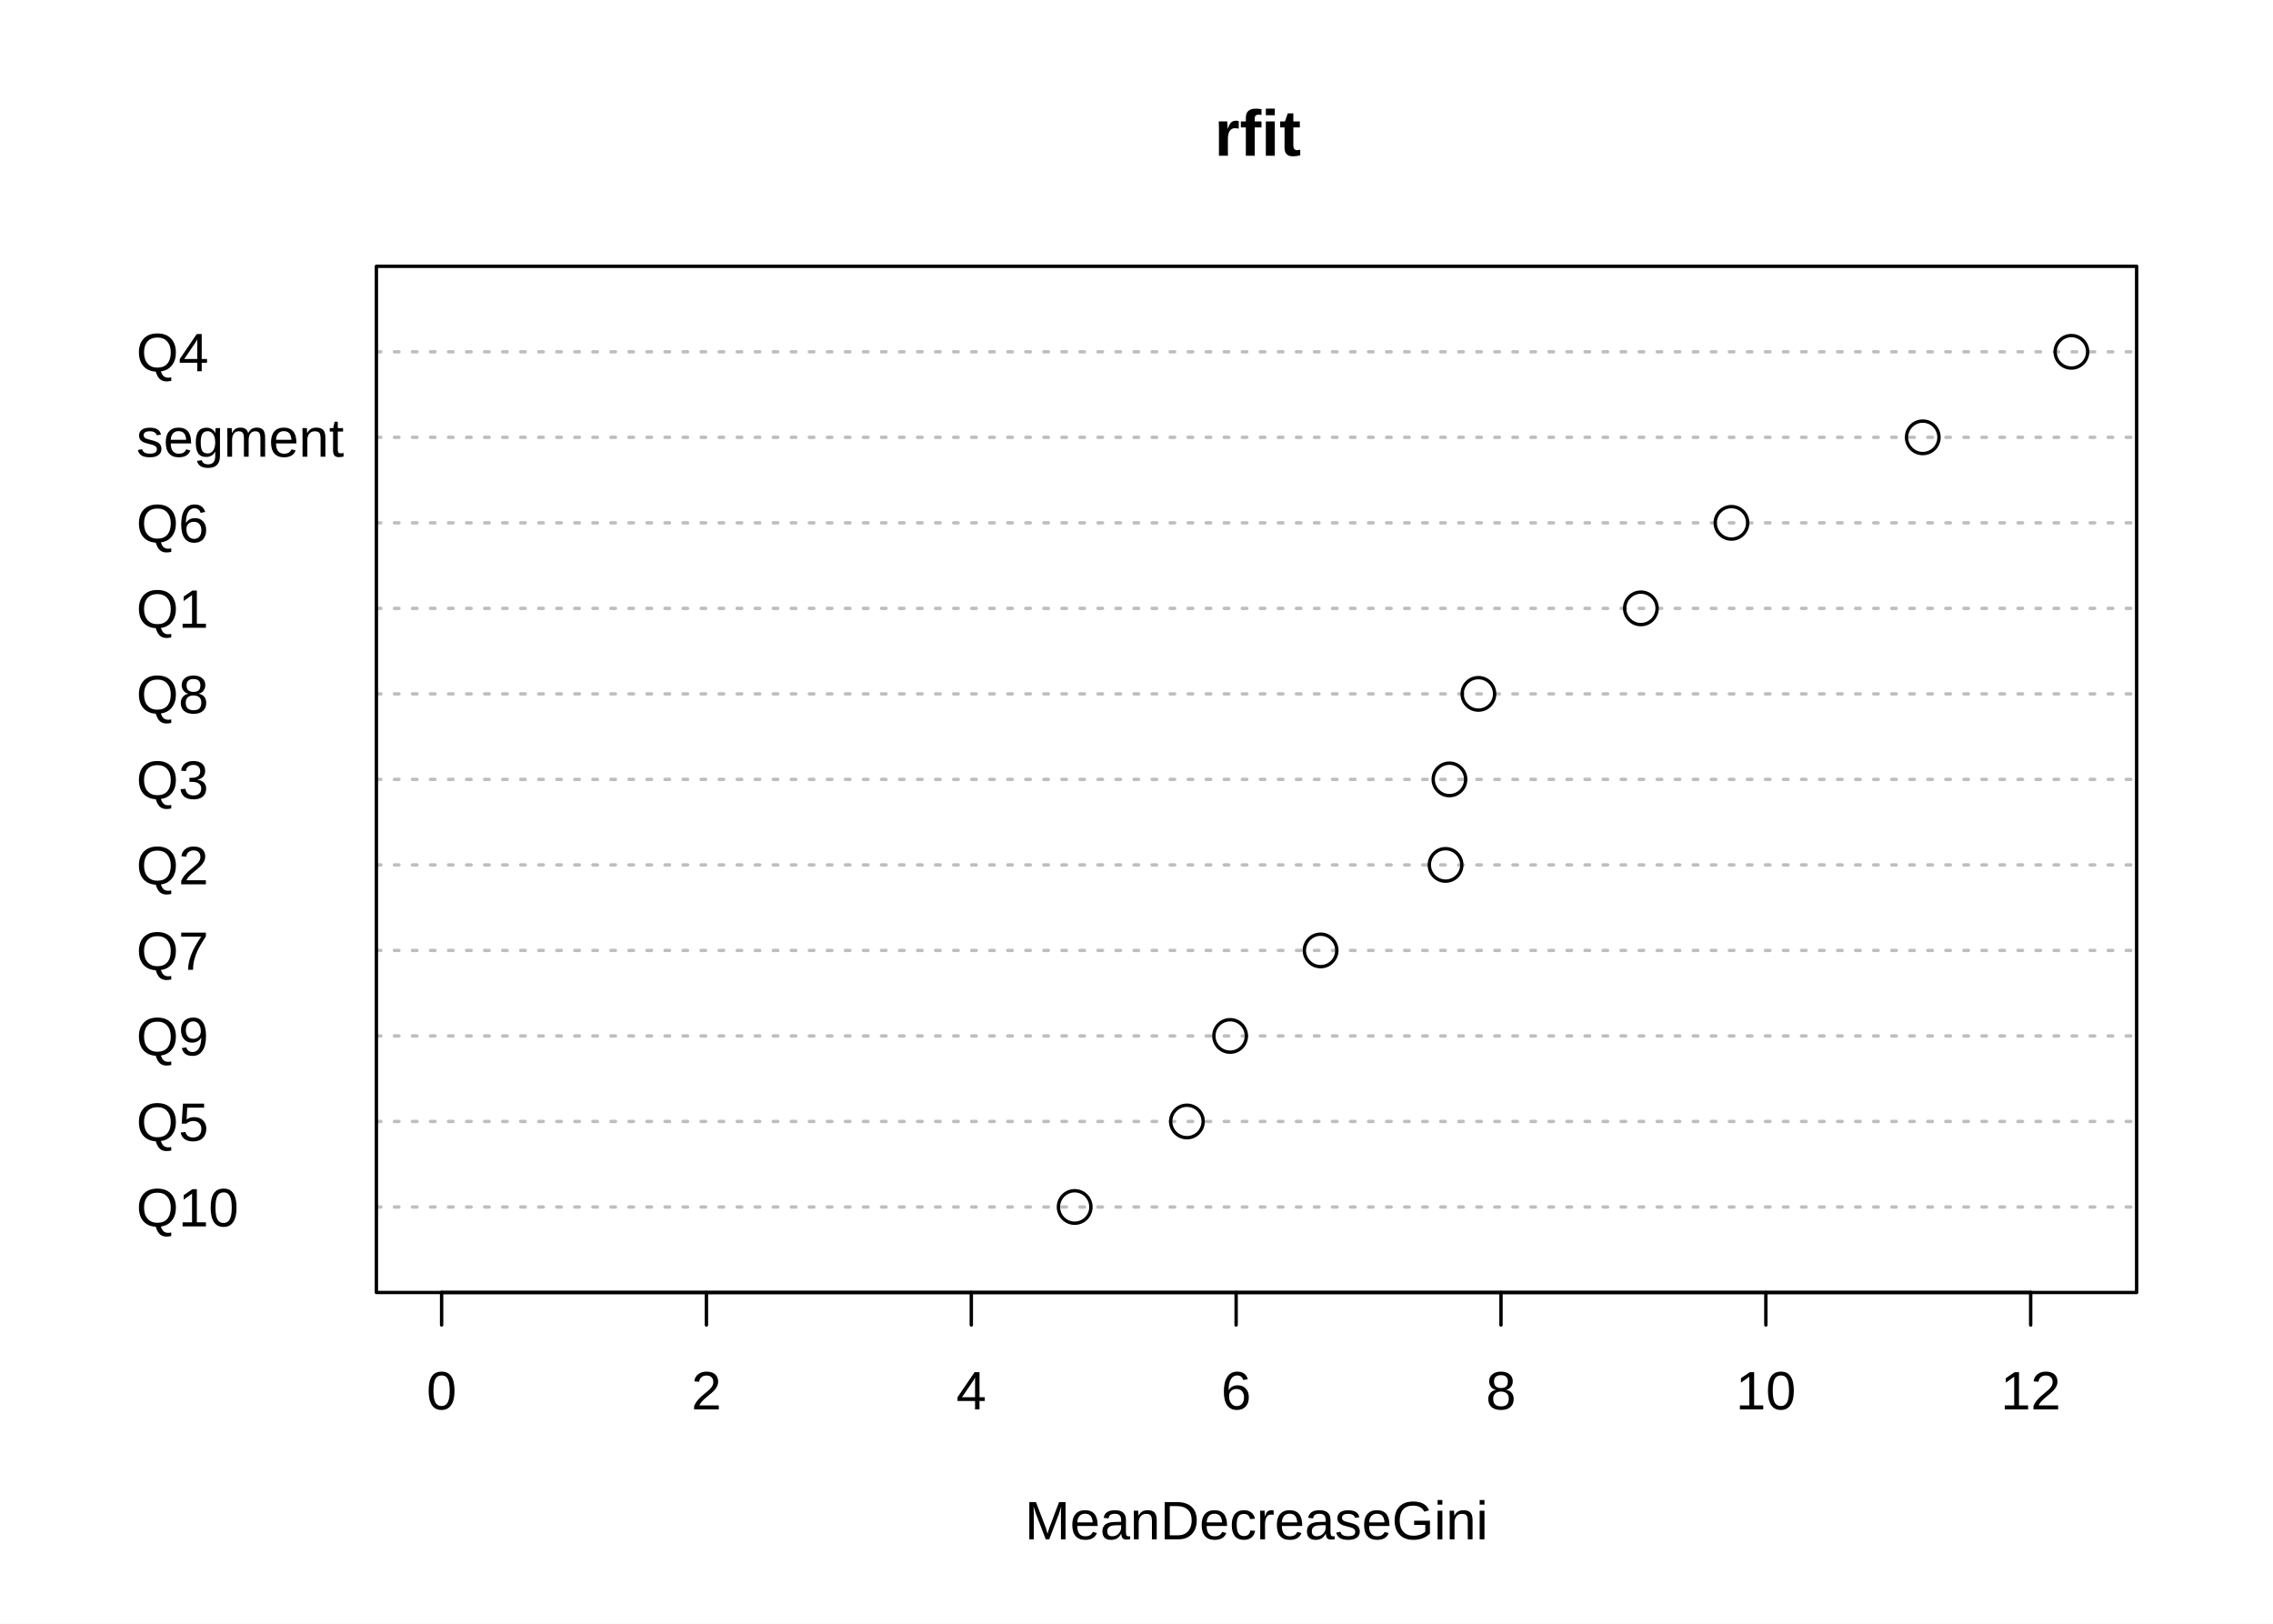
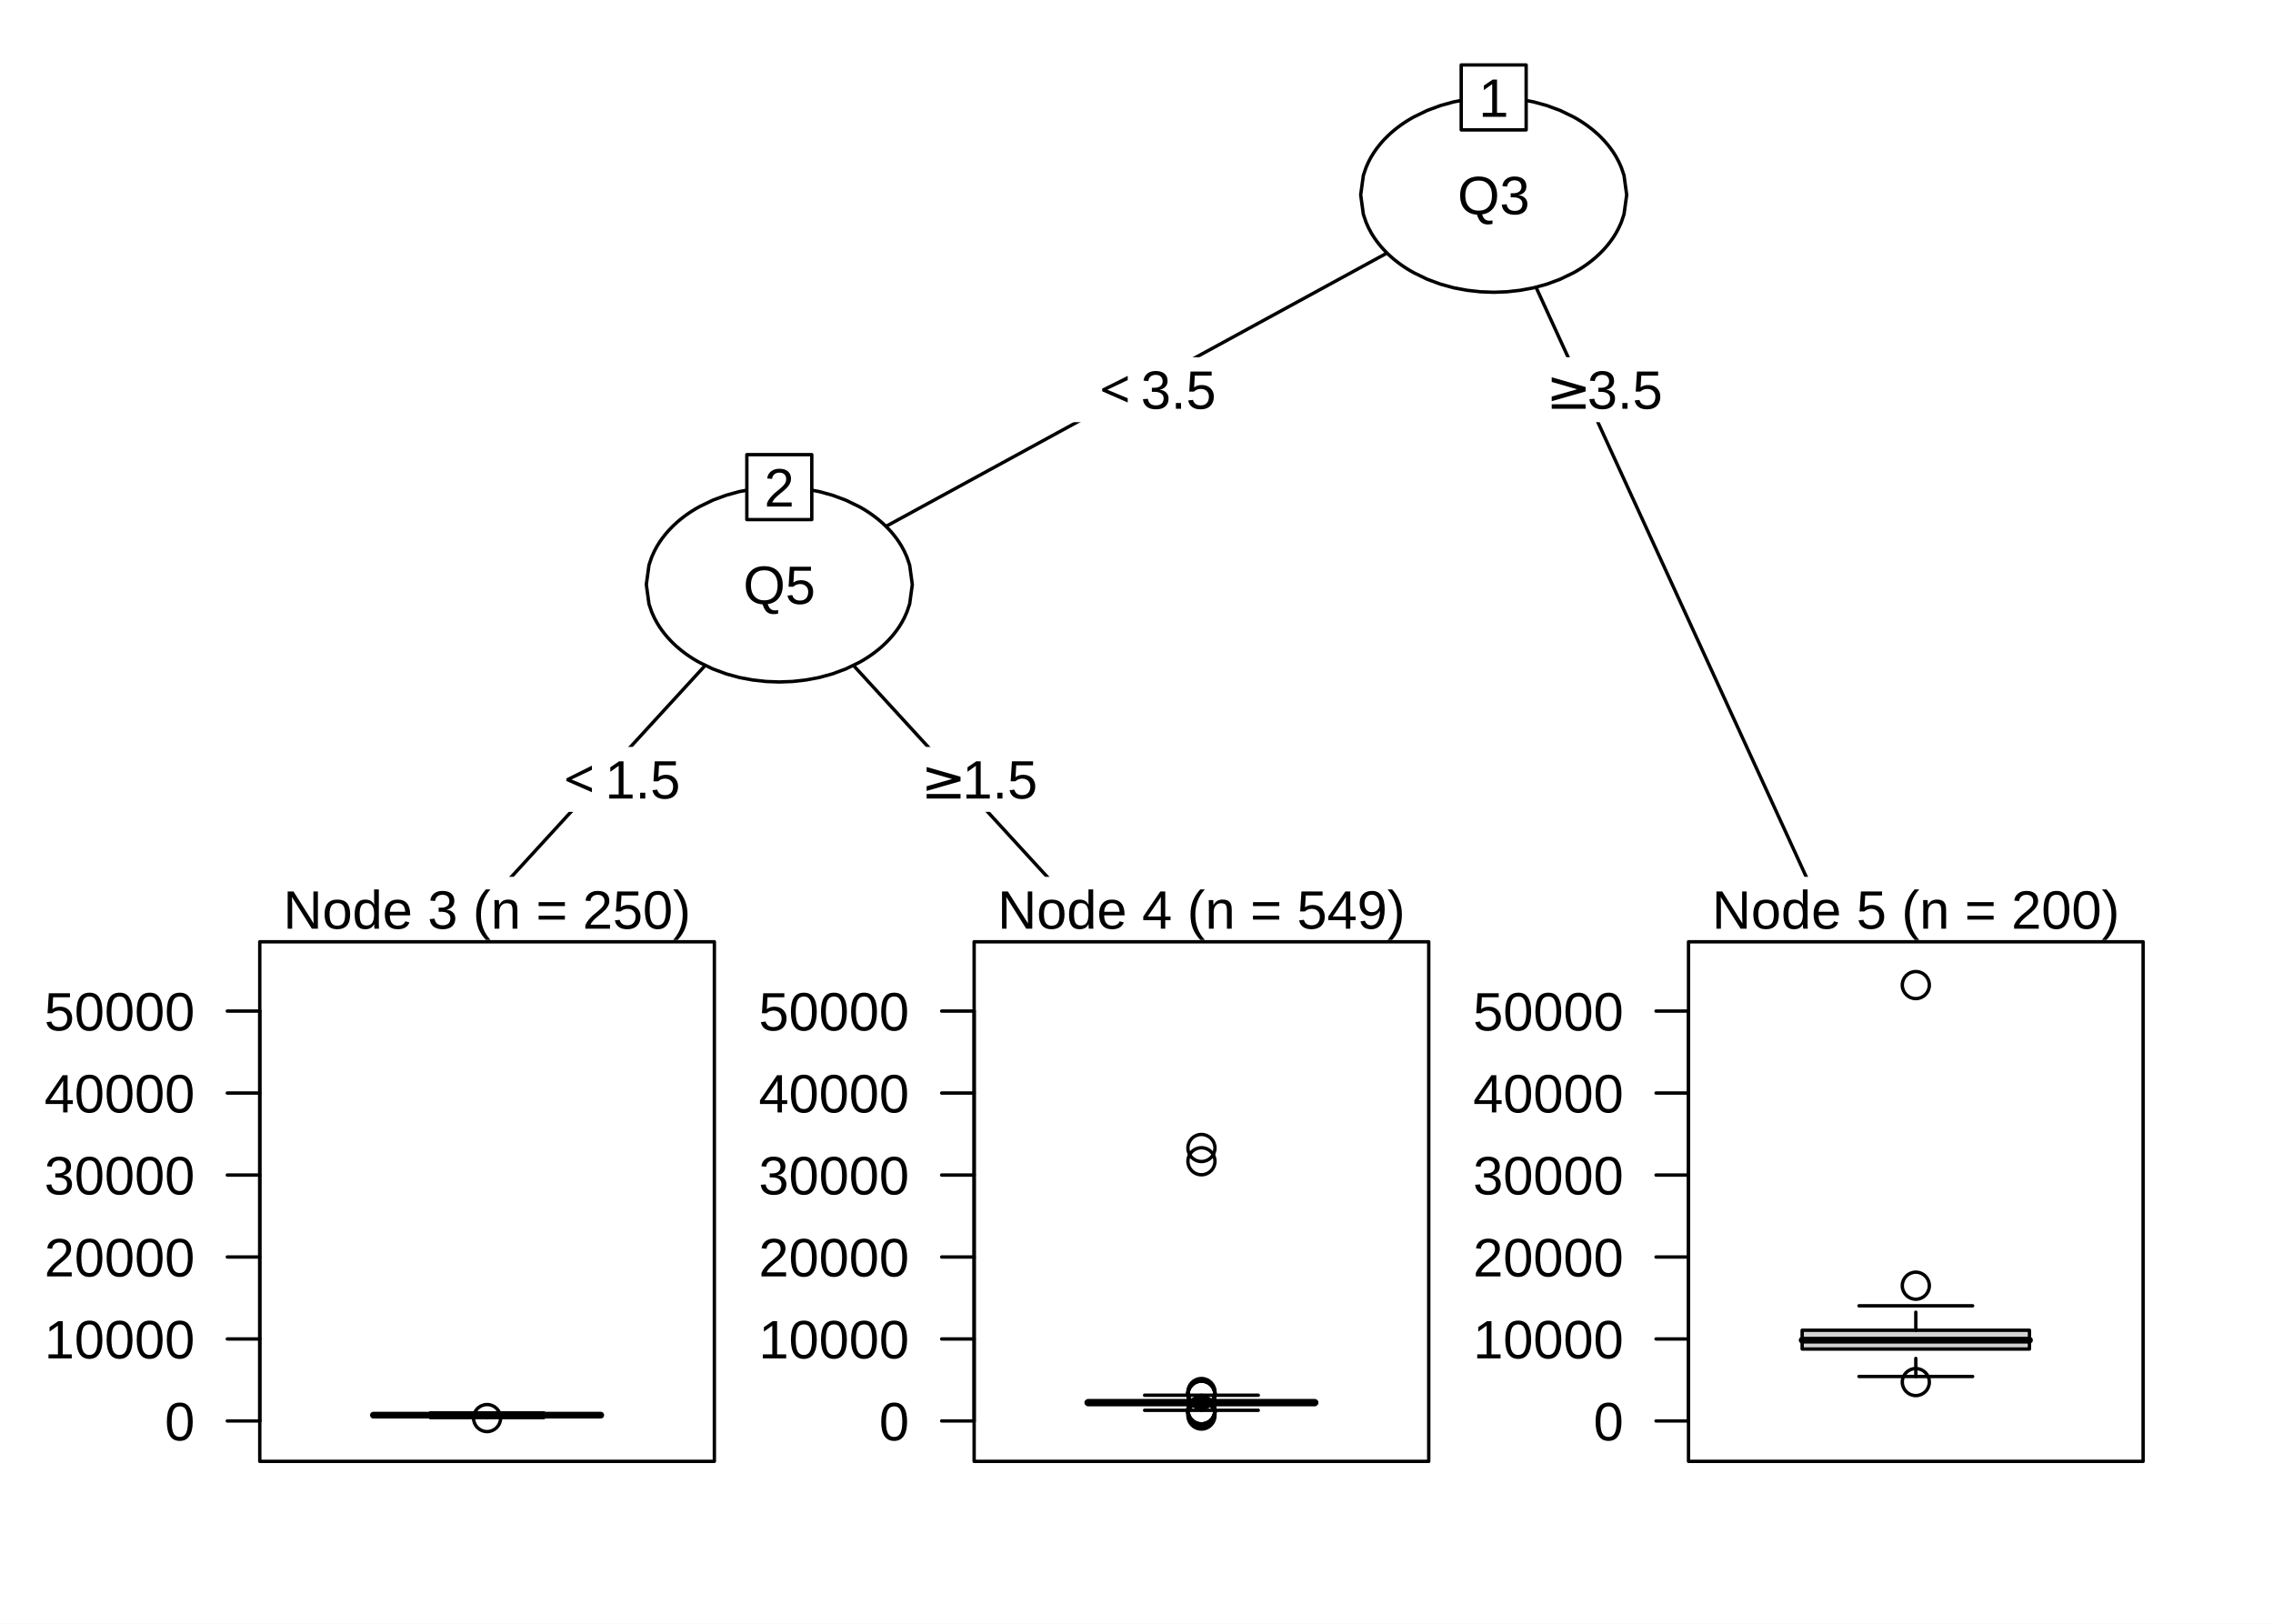
<svg xmlns="http://www.w3.org/2000/svg" viewBox="0 0 504.00 360.00">
  <defs>
    <style type="text/css">
    line, polyline, polygon, path, rect, circle {
      fill: none;
      stroke: #000000;
      stroke-linecap: round;
      stroke-linejoin: round;
      stroke-miterlimit: 10.00;
    }
  </style>
  </defs>
  <rect width="100%" height="100%" style="stroke: none; fill: #FFFFFF;" />
-   <text x="30.24" y="271.90" style="font-size: 12.00px; font-family: Arial;" textLength="22.68px" lengthAdjust="spacingAndGlyphs">Q10</text>
-   <text x="30.24" y="252.94" style="font-size: 12.00px; font-family: Arial;" textLength="16.01px" lengthAdjust="spacingAndGlyphs">Q5</text>
-   <text x="30.24" y="233.98" style="font-size: 12.00px; font-family: Arial;" textLength="16.01px" lengthAdjust="spacingAndGlyphs">Q9</text>
-   <text x="30.24" y="215.02" style="font-size: 12.00px; font-family: Arial;" textLength="16.01px" lengthAdjust="spacingAndGlyphs">Q7</text>
-   <text x="30.24" y="196.06" style="font-size: 12.00px; font-family: Arial;" textLength="16.01px" lengthAdjust="spacingAndGlyphs">Q2</text>
-   <text x="30.24" y="177.10" style="font-size: 12.00px; font-family: Arial;" textLength="16.01px" lengthAdjust="spacingAndGlyphs">Q3</text>
-   <text x="30.24" y="158.14" style="font-size: 12.00px; font-family: Arial;" textLength="16.01px" lengthAdjust="spacingAndGlyphs">Q8</text>
-   <text x="30.24" y="139.18" style="font-size: 12.00px; font-family: Arial;" textLength="16.01px" lengthAdjust="spacingAndGlyphs">Q1</text>
-   <text x="30.24" y="120.22" style="font-size: 12.00px; font-family: Arial;" textLength="16.01px" lengthAdjust="spacingAndGlyphs">Q6</text>
-   <text x="30.24" y="101.26" style="font-size: 12.00px; font-family: Arial;" textLength="46.03px" lengthAdjust="spacingAndGlyphs">segment</text>
-   <text x="30.24" y="82.30" style="font-size: 12.00px; font-family: Arial;" textLength="16.01px" lengthAdjust="spacingAndGlyphs">Q4</text>
+   <polyline points="331.20,43.20 172.80,129.60 " style="stroke-width: 0.75;" />
+   <polyline points="331.20,43.20 410.40,216.00 " style="stroke-width: 0.75;" />
+   <polygon points="301.71,43.20 302.30,38.90 302.89,37.15 303.48,35.83 304.07,34.73 304.66,33.78 305.25,32.94 305.84,32.18 306.43,31.48 307.02,30.84 307.61,30.24 308.20,29.68 308.79,29.16 309.38,28.67 309.97,28.21 310.56,27.77 311.15,27.36 311.74,26.97 312.33,26.60 312.92,26.25 313.51,25.92 313.51,25.92 316.46,24.49 319.41,23.40 322.35,22.59 325.30,22.04 328.25,21.71 331.20,21.60 334.15,21.71 337.10,22.04 340.05,22.59 342.99,23.40 345.94,24.49 348.89,25.92 348.89,25.92 349.48,26.25 350.07,26.60 350.66,26.97 351.25,27.36 351.84,27.77 352.43,28.21 353.02,28.67 353.61,29.16 354.20,29.68 354.79,30.24 355.38,30.84 355.97,31.48 356.56,32.18 357.15,32.94 357.74,33.78 358.33,34.73 358.92,35.83 359.51,37.15 360.10,38.90 360.69,43.20 360.69,43.20 360.10,47.50 359.51,49.25 358.92,50.57 358.33,51.67 357.74,52.62 357.15,53.46 356.56,54.22 355.97,54.92 355.38,55.56 354.79,56.16 354.20,56.72 353.61,57.24 353.02,57.73 352.43,58.19 351.84,58.63 351.25,59.04 350.66,59.43 350.07,59.80 349.48,60.15 348.89,60.48 348.89,60.48 345.94,61.91 342.99,63.00 340.05,63.81 337.10,64.36 334.15,64.69 331.20,64.80 328.25,64.69 325.30,64.36 322.35,63.81 319.41,63.00 316.46,61.91 313.51,60.48 313.51,60.48 312.92,60.15 312.33,59.80 311.74,59.43 311.15,59.04 310.56,58.63 309.97,58.19 309.38,57.73 308.79,57.24 308.20,56.72 307.61,56.16 307.02,55.56 306.43,54.92 305.84,54.22 305.25,53.46 304.66,52.62 304.07,51.67 303.48,50.57 302.89,49.25 302.30,47.50 301.71,43.20 " style="stroke-width: 0.75; fill: #FFFFFF;" />
+   <text x="323.20" y="47.50" style="font-size: 12.00px; font-family: Arial;" textLength="16.01px" lengthAdjust="spacingAndGlyphs">Q3</text>
+   <rect x="324.00" y="14.40" width="14.40" height="14.40" style="stroke-width: 0.75; fill: #FFFFFF;" />
+   <text x="327.86" y="25.90" style="font-size: 12.00px; font-family: Arial;" textLength="6.67px" lengthAdjust="spacingAndGlyphs">1</text>
+   <rect x="234.35" y="79.20" width="35.30" height="14.40" style="stroke-width: 0.75; stroke: none; fill: #FFFFFF;" />
+   <text x="243.80" y="90.63" style="font-size: 12.00px; font-family: PT Serif;" textLength="6.40px" lengthAdjust="spacingAndGlyphs">&lt;</text>
+   <text x="252.97" y="90.63" style="font-size: 12.00px; font-family: Arial;" textLength="16.68px" lengthAdjust="spacingAndGlyphs">3.5</text>
+   <rect x="333.35" y="79.20" width="35.30" height="14.40" style="stroke-width: 0.75; stroke: none; fill: #FFFFFF;" />
+   <text x="342.80" y="90.63" style="font-size: 12.00px; font-family: PT Serif;" textLength="6.40px" lengthAdjust="spacingAndGlyphs">≥</text>
+   <text x="351.97" y="90.63" style="font-size: 12.00px; font-family: Arial;" textLength="16.68px" lengthAdjust="spacingAndGlyphs">3.5</text>
+   <polyline points="172.80,129.60 93.60,216.00 " style="stroke-width: 0.75;" />
+   <polyline points="172.80,129.60 252.00,216.00 " style="stroke-width: 0.75;" />
+   <polygon points="143.31,129.60 143.90,125.30 144.49,123.55 145.08,122.23 145.67,121.13 146.26,120.18 146.85,119.34 147.44,118.58 148.03,117.88 148.62,117.24 149.21,116.64 149.80,116.08 150.39,115.56 150.98,115.07 151.57,114.61 152.16,114.17 152.75,113.76 153.34,113.37 153.93,113.00 154.52,112.65 155.11,112.32 155.11,112.32 158.06,110.89 161.01,109.80 163.95,108.99 166.90,108.44 169.85,108.11 172.80,108.00 175.75,108.11 178.70,108.44 181.65,108.99 184.59,109.80 187.54,110.89 190.49,112.32 190.49,112.32 191.08,112.65 191.67,113.00 192.26,113.37 192.85,113.76 193.44,114.17 194.03,114.61 194.62,115.07 195.21,115.56 195.80,116.08 196.39,116.64 196.98,117.24 197.57,117.88 198.16,118.58 198.75,119.34 199.34,120.18 199.93,121.13 200.52,122.23 201.11,123.55 201.70,125.30 202.29,129.60 202.29,129.60 201.70,133.90 201.11,135.65 200.52,136.97 199.93,138.07 199.34,139.02 198.75,139.86 198.16,140.62 197.57,141.32 196.98,141.96 196.39,142.56 195.80,143.12 195.21,143.64 194.62,144.13 194.03,144.59 193.44,145.03 192.85,145.44 192.26,145.83 191.67,146.20 191.08,146.55 190.49,146.88 190.49,146.88 187.54,148.31 184.59,149.40 181.65,150.21 178.70,150.76 175.75,151.09 172.80,151.20 169.85,151.09 166.90,150.76 163.95,150.21 161.01,149.40 158.06,148.31 155.11,146.88 155.11,146.88 154.52,146.55 153.93,146.20 153.34,145.83 152.75,145.44 152.16,145.03 151.57,144.59 150.98,144.13 150.39,143.64 149.80,143.12 149.21,142.56 148.62,141.96 148.03,141.32 147.44,140.62 146.85,139.86 146.26,139.02 145.67,138.07 145.08,136.97 144.49,135.65 143.90,133.90 143.31,129.60 " style="stroke-width: 0.75; fill: #FFFFFF;" />
+   <text x="164.80" y="133.90" style="font-size: 12.00px; font-family: Arial;" textLength="16.01px" lengthAdjust="spacingAndGlyphs">Q5</text>
+   <rect x="165.60" y="100.80" width="14.40" height="14.40" style="stroke-width: 0.75; fill: #FFFFFF;" />
+   <text x="169.46" y="112.30" style="font-size: 12.00px; font-family: Arial;" textLength="6.67px" lengthAdjust="spacingAndGlyphs">2</text>
+   <rect x="115.55" y="165.60" width="35.30" height="14.40" style="stroke-width: 0.75; stroke: none; fill: #FFFFFF;" />
+   <text x="125.00" y="177.04" style="font-size: 12.00px; font-family: PT Serif;" textLength="6.40px" lengthAdjust="spacingAndGlyphs">&lt;</text>
+   <text x="134.17" y="177.04" style="font-size: 12.00px; font-family: Arial;" textLength="16.68px" lengthAdjust="spacingAndGlyphs">1.5</text>
+   <rect x="194.75" y="165.60" width="35.30" height="14.40" style="stroke-width: 0.75; stroke: none; fill: #FFFFFF;" />
+   <text x="204.20" y="177.04" style="font-size: 12.00px; font-family: PT Serif;" textLength="6.40px" lengthAdjust="spacingAndGlyphs">≥</text>
+   <text x="213.37" y="177.04" style="font-size: 12.00px; font-family: Arial;" textLength="16.68px" lengthAdjust="spacingAndGlyphs">1.5</text>
+   <rect x="14.40" y="194.40" width="158.40" height="129.60" style="stroke-width: 0.75; stroke: none; fill: #FFFFFF;" />
+   <text x="62.80" y="205.90" style="font-size: 12.00px; font-family: Arial;" textLength="90.39px" lengthAdjust="spacingAndGlyphs">Node 3 (n = 250)</text>
+   <polyline points="57.60,315.04 57.60,224.17 " style="stroke-width: 0.75;" />
+   <line x1="57.60" y1="315.04" x2="50.40" y2="315.04" style="stroke-width: 0.75;" />
+   <line x1="57.60" y1="296.86" x2="50.40" y2="296.86" style="stroke-width: 0.75;" />
+   <line x1="57.60" y1="278.69" x2="50.40" y2="278.69" style="stroke-width: 0.75;" />
+   <line x1="57.60" y1="260.52" x2="50.40" y2="260.52" style="stroke-width: 0.75;" />
+   <line x1="57.60" y1="242.34" x2="50.40" y2="242.34" style="stroke-width: 0.75;" />
+   <line x1="57.60" y1="224.17" x2="50.40" y2="224.17" style="stroke-width: 0.75;" />
+   <text x="36.53" y="319.34" style="font-size: 12.00px; font-family: Arial;" textLength="6.67px" lengthAdjust="spacingAndGlyphs">0</text>
+   <text x="9.83" y="301.16" style="font-size: 12.00px; font-family: Arial;" textLength="33.37px" lengthAdjust="spacingAndGlyphs">10000</text>
+   <text x="9.83" y="282.99" style="font-size: 12.00px; font-family: Arial;" textLength="33.37px" lengthAdjust="spacingAndGlyphs">20000</text>
+   <text x="9.83" y="264.81" style="font-size: 12.00px; font-family: Arial;" textLength="33.37px" lengthAdjust="spacingAndGlyphs">30000</text>
+   <text x="9.83" y="246.64" style="font-size: 12.00px; font-family: Arial;" textLength="33.37px" lengthAdjust="spacingAndGlyphs">40000</text>
+   <text x="9.83" y="228.46" style="font-size: 12.00px; font-family: Arial;" textLength="33.37px" lengthAdjust="spacingAndGlyphs">50000</text>
+   <rect x="57.60" y="208.80" width="100.80" height="115.20" style="stroke-width: 0.75;" />
  <defs>
-     <clipPath id="cpODMuNDZ8NDczLjc2fDI4Ni41Nnw1OS4wNA==">
-       <rect x="83.46" y="59.04" width="390.30" height="227.52" />
+     <clipPath id="cpNTcuNjB8MTU4LjQwfDMyNC4wMHwyMDguODA=">
+       <rect x="57.60" y="208.80" width="100.80" height="115.20" />
    </clipPath>
  </defs>
-   <line x1="83.46" y1="267.60" x2="473.76" y2="267.60" style="stroke-width: 0.75; stroke: #BEBEBE; stroke-dasharray: 1.00,3.00;" clip-path="url(#cpODMuNDZ8NDczLjc2fDI4Ni41Nnw1OS4wNA==)" />
-   <line x1="83.46" y1="248.64" x2="473.76" y2="248.64" style="stroke-width: 0.75; stroke: #BEBEBE; stroke-dasharray: 1.00,3.00;" clip-path="url(#cpODMuNDZ8NDczLjc2fDI4Ni41Nnw1OS4wNA==)" />
-   <line x1="83.46" y1="229.68" x2="473.76" y2="229.68" style="stroke-width: 0.75; stroke: #BEBEBE; stroke-dasharray: 1.00,3.00;" clip-path="url(#cpODMuNDZ8NDczLjc2fDI4Ni41Nnw1OS4wNA==)" />
-   <line x1="83.46" y1="210.72" x2="473.76" y2="210.72" style="stroke-width: 0.75; stroke: #BEBEBE; stroke-dasharray: 1.00,3.00;" clip-path="url(#cpODMuNDZ8NDczLjc2fDI4Ni41Nnw1OS4wNA==)" />
-   <line x1="83.46" y1="191.76" x2="473.76" y2="191.76" style="stroke-width: 0.75; stroke: #BEBEBE; stroke-dasharray: 1.00,3.00;" clip-path="url(#cpODMuNDZ8NDczLjc2fDI4Ni41Nnw1OS4wNA==)" />
-   <line x1="83.46" y1="172.80" x2="473.76" y2="172.80" style="stroke-width: 0.75; stroke: #BEBEBE; stroke-dasharray: 1.00,3.00;" clip-path="url(#cpODMuNDZ8NDczLjc2fDI4Ni41Nnw1OS4wNA==)" />
-   <line x1="83.46" y1="153.84" x2="473.76" y2="153.84" style="stroke-width: 0.75; stroke: #BEBEBE; stroke-dasharray: 1.00,3.00;" clip-path="url(#cpODMuNDZ8NDczLjc2fDI4Ni41Nnw1OS4wNA==)" />
-   <line x1="83.46" y1="134.88" x2="473.76" y2="134.88" style="stroke-width: 0.75; stroke: #BEBEBE; stroke-dasharray: 1.00,3.00;" clip-path="url(#cpODMuNDZ8NDczLjc2fDI4Ni41Nnw1OS4wNA==)" />
-   <line x1="83.46" y1="115.92" x2="473.76" y2="115.92" style="stroke-width: 0.75; stroke: #BEBEBE; stroke-dasharray: 1.00,3.00;" clip-path="url(#cpODMuNDZ8NDczLjc2fDI4Ni41Nnw1OS4wNA==)" />
-   <line x1="83.46" y1="96.96" x2="473.76" y2="96.96" style="stroke-width: 0.75; stroke: #BEBEBE; stroke-dasharray: 1.00,3.00;" clip-path="url(#cpODMuNDZ8NDczLjc2fDI4Ni41Nnw1OS4wNA==)" />
-   <line x1="83.46" y1="78.00" x2="473.76" y2="78.00" style="stroke-width: 0.75; stroke: #BEBEBE; stroke-dasharray: 1.00,3.00;" clip-path="url(#cpODMuNDZ8NDczLjc2fDI4Ni41Nnw1OS4wNA==)" />
-   <circle cx="238.29" cy="267.60" r="2.70pt" style="stroke-width: 0.75;" clip-path="url(#cpODMuNDZ8NDczLjc2fDI4Ni41Nnw1OS4wNA==)" />
-   <circle cx="263.18" cy="248.64" r="2.70pt" style="stroke-width: 0.75;" clip-path="url(#cpODMuNDZ8NDczLjc2fDI4Ni41Nnw1OS4wNA==)" />
-   <circle cx="272.76" cy="229.68" r="2.70pt" style="stroke-width: 0.75;" clip-path="url(#cpODMuNDZ8NDczLjc2fDI4Ni41Nnw1OS4wNA==)" />
-   <circle cx="292.82" cy="210.72" r="2.70pt" style="stroke-width: 0.75;" clip-path="url(#cpODMuNDZ8NDczLjc2fDI4Ni41Nnw1OS4wNA==)" />
-   <circle cx="320.53" cy="191.76" r="2.70pt" style="stroke-width: 0.75;" clip-path="url(#cpODMuNDZ8NDczLjc2fDI4Ni41Nnw1OS4wNA==)" />
-   <circle cx="321.39" cy="172.80" r="2.70pt" style="stroke-width: 0.75;" clip-path="url(#cpODMuNDZ8NDczLjc2fDI4Ni41Nnw1OS4wNA==)" />
-   <circle cx="327.81" cy="153.84" r="2.70pt" style="stroke-width: 0.75;" clip-path="url(#cpODMuNDZ8NDczLjc2fDI4Ni41Nnw1OS4wNA==)" />
-   <circle cx="363.84" cy="134.88" r="2.70pt" style="stroke-width: 0.75;" clip-path="url(#cpODMuNDZ8NDczLjc2fDI4Ni41Nnw1OS4wNA==)" />
-   <circle cx="383.92" cy="115.92" r="2.70pt" style="stroke-width: 0.75;" clip-path="url(#cpODMuNDZ8NDczLjc2fDI4Ni41Nnw1OS4wNA==)" />
-   <circle cx="426.34" cy="96.96" r="2.70pt" style="stroke-width: 0.75;" clip-path="url(#cpODMuNDZ8NDczLjc2fDI4Ni41Nnw1OS4wNA==)" />
-   <circle cx="459.30" cy="78.00" r="2.70pt" style="stroke-width: 0.75;" clip-path="url(#cpODMuNDZ8NDczLjc2fDI4Ni41Nnw1OS4wNA==)" />
+   <polyline points="95.40,314.30 120.60,314.30 " style="stroke-width: 0.75;" clip-path="url(#cpNTcuNjB8MTU4LjQwfDMyNC4wMHwyMDguODA=)" />
+   <polyline points="108.00,314.30 108.00,313.89 " style="stroke-width: 0.75; stroke-dasharray: 4.00,4.00;" clip-path="url(#cpNTcuNjB8MTU4LjQwfDMyNC4wMHwyMDguODA=)" />
+   <rect x="82.80" y="313.61" width="50.40" height="0.28" style="stroke-width: 0.75; fill: #D3D3D3;" clip-path="url(#cpNTcuNjB8MTU4LjQwfDMyNC4wMHwyMDguODA=)" />
+   <polyline points="82.80,313.75 133.20,313.75 " style="stroke-width: 1.50;" clip-path="url(#cpNTcuNjB8MTU4LjQwfDMyNC4wMHwyMDguODA=)" />
+   <polyline points="108.00,313.61 108.00,313.25 " style="stroke-width: 0.75; stroke-dasharray: 4.00,4.00;" clip-path="url(#cpNTcuNjB8MTU4LjQwfDMyNC4wMHwyMDguODA=)" />
+   <polyline points="95.40,313.25 120.60,313.25 " style="stroke-width: 0.75;" clip-path="url(#cpNTcuNjB8MTU4LjQwfDMyNC4wMHwyMDguODA=)" />
+   <circle cx="108.00" cy="314.40" r="2.25pt" style="stroke-width: 0.75;" clip-path="url(#cpNTcuNjB8MTU4LjQwfDMyNC4wMHwyMDguODA=)" />
  <defs>
    <clipPath id="cpMC4wMHw1MDQuMDB8MzYwLjAwfDAuMDA=">
      <rect x="0.00" y="0.00" width="504.00" height="360.00" />
    </clipPath>
  </defs>
-   <line x1="97.92" y1="286.56" x2="450.27" y2="286.56" style="stroke-width: 0.75;" clip-path="url(#cpMC4wMHw1MDQuMDB8MzYwLjAwfDAuMDA=)" />
-   <line x1="97.92" y1="286.56" x2="97.92" y2="293.76" style="stroke-width: 0.75;" clip-path="url(#cpMC4wMHw1MDQuMDB8MzYwLjAwfDAuMDA=)" />
-   <line x1="156.64" y1="286.56" x2="156.64" y2="293.76" style="stroke-width: 0.75;" clip-path="url(#cpMC4wMHw1MDQuMDB8MzYwLjAwfDAuMDA=)" />
-   <line x1="215.37" y1="286.56" x2="215.37" y2="293.76" style="stroke-width: 0.75;" clip-path="url(#cpMC4wMHw1MDQuMDB8MzYwLjAwfDAuMDA=)" />
-   <line x1="274.09" y1="286.56" x2="274.09" y2="293.76" style="stroke-width: 0.75;" clip-path="url(#cpMC4wMHw1MDQuMDB8MzYwLjAwfDAuMDA=)" />
-   <line x1="332.82" y1="286.56" x2="332.82" y2="293.76" style="stroke-width: 0.75;" clip-path="url(#cpMC4wMHw1MDQuMDB8MzYwLjAwfDAuMDA=)" />
-   <line x1="391.55" y1="286.56" x2="391.55" y2="293.76" style="stroke-width: 0.75;" clip-path="url(#cpMC4wMHw1MDQuMDB8MzYwLjAwfDAuMDA=)" />
-   <line x1="450.27" y1="286.56" x2="450.27" y2="293.76" style="stroke-width: 0.75;" clip-path="url(#cpMC4wMHw1MDQuMDB8MzYwLjAwfDAuMDA=)" />
+   <rect x="172.80" y="194.40" width="158.40" height="129.60" style="stroke-width: 0.75; stroke: none; fill: #FFFFFF;" clip-path="url(#cpMC4wMHw1MDQuMDB8MzYwLjAwfDAuMDA=)" />
  <g clip-path="url(#cpMC4wMHw1MDQuMDB8MzYwLjAwfDAuMDA=)">
-     <text x="94.58" y="312.48" style="font-size: 12.00px; font-family: Arial;" textLength="6.67px" lengthAdjust="spacingAndGlyphs">0</text>
+     <text x="221.20" y="205.90" style="font-size: 12.00px; font-family: Arial;" textLength="90.39px" lengthAdjust="spacingAndGlyphs">Node 4 (n = 549)</text>
+   </g>
+   <polyline points="216.00,315.04 216.00,224.17 " style="stroke-width: 0.75;" clip-path="url(#cpMC4wMHw1MDQuMDB8MzYwLjAwfDAuMDA=)" />
+   <line x1="216.00" y1="315.04" x2="208.80" y2="315.04" style="stroke-width: 0.75;" clip-path="url(#cpMC4wMHw1MDQuMDB8MzYwLjAwfDAuMDA=)" />
+   <line x1="216.00" y1="296.86" x2="208.80" y2="296.86" style="stroke-width: 0.75;" clip-path="url(#cpMC4wMHw1MDQuMDB8MzYwLjAwfDAuMDA=)" />
+   <line x1="216.00" y1="278.69" x2="208.80" y2="278.69" style="stroke-width: 0.75;" clip-path="url(#cpMC4wMHw1MDQuMDB8MzYwLjAwfDAuMDA=)" />
+   <line x1="216.00" y1="260.52" x2="208.80" y2="260.52" style="stroke-width: 0.75;" clip-path="url(#cpMC4wMHw1MDQuMDB8MzYwLjAwfDAuMDA=)" />
+   <line x1="216.00" y1="242.34" x2="208.80" y2="242.34" style="stroke-width: 0.75;" clip-path="url(#cpMC4wMHw1MDQuMDB8MzYwLjAwfDAuMDA=)" />
+   <line x1="216.00" y1="224.17" x2="208.80" y2="224.17" style="stroke-width: 0.75;" clip-path="url(#cpMC4wMHw1MDQuMDB8MzYwLjAwfDAuMDA=)" />
+   <g clip-path="url(#cpMC4wMHw1MDQuMDB8MzYwLjAwfDAuMDA=)">
+     <text x="194.93" y="319.34" style="font-size: 12.00px; font-family: Arial;" textLength="6.67px" lengthAdjust="spacingAndGlyphs">0</text>
  </g>
  <g clip-path="url(#cpMC4wMHw1MDQuMDB8MzYwLjAwfDAuMDA=)">
-     <text x="153.30" y="312.48" style="font-size: 12.00px; font-family: Arial;" textLength="6.67px" lengthAdjust="spacingAndGlyphs">2</text>
+     <text x="168.23" y="301.16" style="font-size: 12.00px; font-family: Arial;" textLength="33.37px" lengthAdjust="spacingAndGlyphs">10000</text>
  </g>
  <g clip-path="url(#cpMC4wMHw1MDQuMDB8MzYwLjAwfDAuMDA=)">
-     <text x="212.03" y="312.48" style="font-size: 12.00px; font-family: Arial;" textLength="6.67px" lengthAdjust="spacingAndGlyphs">4</text>
+     <text x="168.23" y="282.99" style="font-size: 12.00px; font-family: Arial;" textLength="33.37px" lengthAdjust="spacingAndGlyphs">20000</text>
  </g>
  <g clip-path="url(#cpMC4wMHw1MDQuMDB8MzYwLjAwfDAuMDA=)">
-     <text x="270.76" y="312.48" style="font-size: 12.00px; font-family: Arial;" textLength="6.67px" lengthAdjust="spacingAndGlyphs">6</text>
+     <text x="168.23" y="264.81" style="font-size: 12.00px; font-family: Arial;" textLength="33.37px" lengthAdjust="spacingAndGlyphs">30000</text>
  </g>
  <g clip-path="url(#cpMC4wMHw1MDQuMDB8MzYwLjAwfDAuMDA=)">
-     <text x="329.48" y="312.48" style="font-size: 12.00px; font-family: Arial;" textLength="6.67px" lengthAdjust="spacingAndGlyphs">8</text>
+     <text x="168.23" y="246.64" style="font-size: 12.00px; font-family: Arial;" textLength="33.37px" lengthAdjust="spacingAndGlyphs">40000</text>
  </g>
  <g clip-path="url(#cpMC4wMHw1MDQuMDB8MzYwLjAwfDAuMDA=)">
-     <text x="384.87" y="312.48" style="font-size: 12.00px; font-family: Arial;" textLength="13.35px" lengthAdjust="spacingAndGlyphs">10</text>
+     <text x="168.23" y="228.46" style="font-size: 12.00px; font-family: Arial;" textLength="33.37px" lengthAdjust="spacingAndGlyphs">50000</text>
+   </g>
+   <rect x="216.00" y="208.80" width="100.80" height="115.20" style="stroke-width: 0.75;" clip-path="url(#cpMC4wMHw1MDQuMDB8MzYwLjAwfDAuMDA=)" />
+   <defs>
+     <clipPath id="cpMjE2LjAwfDMxNi44MHwzMjQuMDB8MjA4Ljgw">
+       <rect x="216.00" y="208.80" width="100.80" height="115.20" />
+     </clipPath>
+   </defs>
+   <polyline points="253.80,312.68 279.00,312.68 " style="stroke-width: 0.75;" clip-path="url(#cpMjE2LjAwfDMxNi44MHwzMjQuMDB8MjA4Ljgw)" />
+   <polyline points="266.40,312.68 266.40,311.41 " style="stroke-width: 0.75; stroke-dasharray: 4.00,4.00;" clip-path="url(#cpMjE2LjAwfDMxNi44MHwzMjQuMDB8MjA4Ljgw)" />
+   <rect x="241.20" y="310.56" width="50.40" height="0.85" style="stroke-width: 0.75; fill: #D3D3D3;" clip-path="url(#cpMjE2LjAwfDMxNi44MHwzMjQuMDB8MjA4Ljgw)" />
+   <polyline points="241.20,310.97 291.60,310.97 " style="stroke-width: 1.50;" clip-path="url(#cpMjE2LjAwfDMxNi44MHwzMjQuMDB8MjA4Ljgw)" />
+   <polyline points="266.40,310.56 266.40,309.34 " style="stroke-width: 0.75; stroke-dasharray: 4.00,4.00;" clip-path="url(#cpMjE2LjAwfDMxNi44MHwzMjQuMDB8MjA4Ljgw)" />
+   <polyline points="253.80,309.34 279.00,309.34 " style="stroke-width: 0.75;" clip-path="url(#cpMjE2LjAwfDMxNi44MHwzMjQuMDB8MjA4Ljgw)" />
+   <circle cx="266.40" cy="312.79" r="2.25pt" style="stroke-width: 0.75;" clip-path="url(#cpMjE2LjAwfDMxNi44MHwzMjQuMDB8MjA4Ljgw)" />
+   <circle cx="266.40" cy="313.06" r="2.25pt" style="stroke-width: 0.75;" clip-path="url(#cpMjE2LjAwfDMxNi44MHwzMjQuMDB8MjA4Ljgw)" />
+   <circle cx="266.40" cy="312.88" r="2.25pt" style="stroke-width: 0.75;" clip-path="url(#cpMjE2LjAwfDMxNi44MHwzMjQuMDB8MjA4Ljgw)" />
+   <circle cx="266.40" cy="309.10" r="2.25pt" style="stroke-width: 0.75;" clip-path="url(#cpMjE2LjAwfDMxNi44MHwzMjQuMDB8MjA4Ljgw)" />
+   <circle cx="266.40" cy="312.68" r="2.25pt" style="stroke-width: 0.75;" clip-path="url(#cpMjE2LjAwfDMxNi44MHwzMjQuMDB8MjA4Ljgw)" />
+   <circle cx="266.40" cy="309.16" r="2.25pt" style="stroke-width: 0.75;" clip-path="url(#cpMjE2LjAwfDMxNi44MHwzMjQuMDB8MjA4Ljgw)" />
+   <circle cx="266.40" cy="312.77" r="2.25pt" style="stroke-width: 0.75;" clip-path="url(#cpMjE2LjAwfDMxNi44MHwzMjQuMDB8MjA4Ljgw)" />
+   <circle cx="266.40" cy="309.10" r="2.25pt" style="stroke-width: 0.75;" clip-path="url(#cpMjE2LjAwfDMxNi44MHwzMjQuMDB8MjA4Ljgw)" />
+   <circle cx="266.40" cy="312.81" r="2.25pt" style="stroke-width: 0.75;" clip-path="url(#cpMjE2LjAwfDMxNi44MHwzMjQuMDB8MjA4Ljgw)" />
+   <circle cx="266.40" cy="309.23" r="2.25pt" style="stroke-width: 0.75;" clip-path="url(#cpMjE2LjAwfDMxNi44MHwzMjQuMDB8MjA4Ljgw)" />
+   <circle cx="266.40" cy="313.32" r="2.25pt" style="stroke-width: 0.75;" clip-path="url(#cpMjE2LjAwfDMxNi44MHwzMjQuMDB8MjA4Ljgw)" />
+   <circle cx="266.40" cy="312.90" r="2.25pt" style="stroke-width: 0.75;" clip-path="url(#cpMjE2LjAwfDMxNi44MHwzMjQuMDB8MjA4Ljgw)" />
+   <circle cx="266.40" cy="257.46" r="2.25pt" style="stroke-width: 0.75;" clip-path="url(#cpMjE2LjAwfDMxNi44MHwzMjQuMDB8MjA4Ljgw)" />
+   <circle cx="266.40" cy="312.73" r="2.25pt" style="stroke-width: 0.75;" clip-path="url(#cpMjE2LjAwfDMxNi44MHwzMjQuMDB8MjA4Ljgw)" />
+   <circle cx="266.40" cy="308.63" r="2.25pt" style="stroke-width: 0.75;" clip-path="url(#cpMjE2LjAwfDMxNi44MHwzMjQuMDB8MjA4Ljgw)" />
+   <circle cx="266.40" cy="312.70" r="2.25pt" style="stroke-width: 0.75;" clip-path="url(#cpMjE2LjAwfDMxNi44MHwzMjQuMDB8MjA4Ljgw)" />
+   <circle cx="266.40" cy="254.52" r="2.25pt" style="stroke-width: 0.75;" clip-path="url(#cpMjE2LjAwfDMxNi44MHwzMjQuMDB8MjA4Ljgw)" />
+   <circle cx="266.40" cy="313.84" r="2.25pt" style="stroke-width: 0.75;" clip-path="url(#cpMjE2LjAwfDMxNi44MHwzMjQuMDB8MjA4Ljgw)" />
+   <circle cx="266.40" cy="309.16" r="2.25pt" style="stroke-width: 0.75;" clip-path="url(#cpMjE2LjAwfDMxNi44MHwzMjQuMDB8MjA4Ljgw)" />
+   <circle cx="266.40" cy="308.84" r="2.25pt" style="stroke-width: 0.75;" clip-path="url(#cpMjE2LjAwfDMxNi44MHwzMjQuMDB8MjA4Ljgw)" />
+   <circle cx="266.40" cy="312.85" r="2.25pt" style="stroke-width: 0.75;" clip-path="url(#cpMjE2LjAwfDMxNi44MHwzMjQuMDB8MjA4Ljgw)" />
+   <defs>
+     <clipPath id="cpMC4wMHw1MDQuMDB8MzYwLjAwfDAuMDA=">
+       <rect x="0.00" y="0.00" width="504.00" height="360.00" />
+     </clipPath>
+   </defs>
+   <rect x="331.20" y="194.40" width="158.40" height="129.60" style="stroke-width: 0.75; stroke: none; fill: #FFFFFF;" clip-path="url(#cpMC4wMHw1MDQuMDB8MzYwLjAwfDAuMDA=)" />
+   <g clip-path="url(#cpMC4wMHw1MDQuMDB8MzYwLjAwfDAuMDA=)">
+     <text x="379.60" y="205.90" style="font-size: 12.00px; font-family: Arial;" textLength="90.39px" lengthAdjust="spacingAndGlyphs">Node 5 (n = 200)</text>
+   </g>
+   <polyline points="374.40,315.04 374.40,224.17 " style="stroke-width: 0.75;" clip-path="url(#cpMC4wMHw1MDQuMDB8MzYwLjAwfDAuMDA=)" />
+   <line x1="374.40" y1="315.04" x2="367.20" y2="315.04" style="stroke-width: 0.75;" clip-path="url(#cpMC4wMHw1MDQuMDB8MzYwLjAwfDAuMDA=)" />
+   <line x1="374.40" y1="296.86" x2="367.20" y2="296.86" style="stroke-width: 0.75;" clip-path="url(#cpMC4wMHw1MDQuMDB8MzYwLjAwfDAuMDA=)" />
+   <line x1="374.40" y1="278.69" x2="367.20" y2="278.69" style="stroke-width: 0.75;" clip-path="url(#cpMC4wMHw1MDQuMDB8MzYwLjAwfDAuMDA=)" />
+   <line x1="374.40" y1="260.52" x2="367.20" y2="260.52" style="stroke-width: 0.75;" clip-path="url(#cpMC4wMHw1MDQuMDB8MzYwLjAwfDAuMDA=)" />
+   <line x1="374.40" y1="242.34" x2="367.20" y2="242.34" style="stroke-width: 0.75;" clip-path="url(#cpMC4wMHw1MDQuMDB8MzYwLjAwfDAuMDA=)" />
+   <line x1="374.40" y1="224.17" x2="367.20" y2="224.17" style="stroke-width: 0.75;" clip-path="url(#cpMC4wMHw1MDQuMDB8MzYwLjAwfDAuMDA=)" />
+   <g clip-path="url(#cpMC4wMHw1MDQuMDB8MzYwLjAwfDAuMDA=)">
+     <text x="353.33" y="319.34" style="font-size: 12.00px; font-family: Arial;" textLength="6.67px" lengthAdjust="spacingAndGlyphs">0</text>
  </g>
  <g clip-path="url(#cpMC4wMHw1MDQuMDB8MzYwLjAwfDAuMDA=)">
-     <text x="443.60" y="312.48" style="font-size: 12.00px; font-family: Arial;" textLength="13.35px" lengthAdjust="spacingAndGlyphs">12</text>
-   </g>
-   <polyline points="83.46,286.56 473.76,286.56 473.76,59.04 83.46,59.04 83.46,286.56 " style="stroke-width: 0.75;" clip-path="url(#cpMC4wMHw1MDQuMDB8MzYwLjAwfDAuMDA=)" />
-   <g clip-path="url(#cpMC4wMHw1MDQuMDB8MzYwLjAwfDAuMDA=)">
-     <text x="269.28" y="34.53" style="font-size: 14.40px; font-weight: bold; font-family: Arial;" textLength="18.66px" lengthAdjust="spacingAndGlyphs">rfit</text>
+     <text x="326.63" y="301.16" style="font-size: 12.00px; font-family: Arial;" textLength="33.37px" lengthAdjust="spacingAndGlyphs">10000</text>
  </g>
  <g clip-path="url(#cpMC4wMHw1MDQuMDB8MzYwLjAwfDAuMDA=)">
-     <text x="227.25" y="341.28" style="font-size: 12.00px; font-family: Arial;" textLength="102.71px" lengthAdjust="spacingAndGlyphs">MeanDecreaseGini</text>
+     <text x="326.63" y="282.99" style="font-size: 12.00px; font-family: Arial;" textLength="33.37px" lengthAdjust="spacingAndGlyphs">20000</text>
  </g>
+   <g clip-path="url(#cpMC4wMHw1MDQuMDB8MzYwLjAwfDAuMDA=)">
+     <text x="326.63" y="264.81" style="font-size: 12.00px; font-family: Arial;" textLength="33.37px" lengthAdjust="spacingAndGlyphs">30000</text>
+   </g>
+   <g clip-path="url(#cpMC4wMHw1MDQuMDB8MzYwLjAwfDAuMDA=)">
+     <text x="326.63" y="246.64" style="font-size: 12.00px; font-family: Arial;" textLength="33.37px" lengthAdjust="spacingAndGlyphs">40000</text>
+   </g>
+   <g clip-path="url(#cpMC4wMHw1MDQuMDB8MzYwLjAwfDAuMDA=)">
+     <text x="326.63" y="228.46" style="font-size: 12.00px; font-family: Arial;" textLength="33.37px" lengthAdjust="spacingAndGlyphs">50000</text>
+   </g>
+   <rect x="374.40" y="208.80" width="100.80" height="115.20" style="stroke-width: 0.75;" clip-path="url(#cpMC4wMHw1MDQuMDB8MzYwLjAwfDAuMDA=)" />
+   <defs>
+     <clipPath id="cpMzc0LjQwfDQ3NS4yMHwzMjQuMDB8MjA4Ljgw">
+       <rect x="374.40" y="208.80" width="100.80" height="115.20" />
+     </clipPath>
+   </defs>
+   <polyline points="412.20,305.18 437.40,305.18 " style="stroke-width: 0.75;" clip-path="url(#cpMzc0LjQwfDQ3NS4yMHwzMjQuMDB8MjA4Ljgw)" />
+   <polyline points="424.80,305.18 424.80,299.09 " style="stroke-width: 0.75; stroke-dasharray: 4.00,4.00;" clip-path="url(#cpMzc0LjQwfDQ3NS4yMHwzMjQuMDB8MjA4Ljgw)" />
+   <rect x="399.60" y="294.93" width="50.40" height="4.16" style="stroke-width: 0.75; fill: #D3D3D3;" clip-path="url(#cpMzc0LjQwfDQ3NS4yMHwzMjQuMDB8MjA4Ljgw)" />
+   <polyline points="399.60,297.13 450.00,297.13 " style="stroke-width: 1.50;" clip-path="url(#cpMzc0LjQwfDQ3NS4yMHwzMjQuMDB8MjA4Ljgw)" />
+   <polyline points="424.80,294.93 424.80,289.51 " style="stroke-width: 0.75; stroke-dasharray: 4.00,4.00;" clip-path="url(#cpMzc0LjQwfDQ3NS4yMHwzMjQuMDB8MjA4Ljgw)" />
+   <polyline points="412.20,289.51 437.40,289.51 " style="stroke-width: 0.75;" clip-path="url(#cpMzc0LjQwfDQ3NS4yMHwzMjQuMDB8MjA4Ljgw)" />
+   <circle cx="424.80" cy="285.05" r="2.25pt" style="stroke-width: 0.75;" clip-path="url(#cpMzc0LjQwfDQ3NS4yMHwzMjQuMDB8MjA4Ljgw)" />
+   <circle cx="424.80" cy="218.40" r="2.25pt" style="stroke-width: 0.75;" clip-path="url(#cpMzc0LjQwfDQ3NS4yMHwzMjQuMDB8MjA4Ljgw)" />
+   <circle cx="424.80" cy="306.42" r="2.25pt" style="stroke-width: 0.75;" clip-path="url(#cpMzc0LjQwfDQ3NS4yMHwzMjQuMDB8MjA4Ljgw)" />
+   <defs>
+     <clipPath id="cpMC4wMHw1MDQuMDB8MzYwLjAwfDAuMDA=">
+       <rect x="0.00" y="0.00" width="504.00" height="360.00" />
+     </clipPath>
+   </defs>
</svg>
